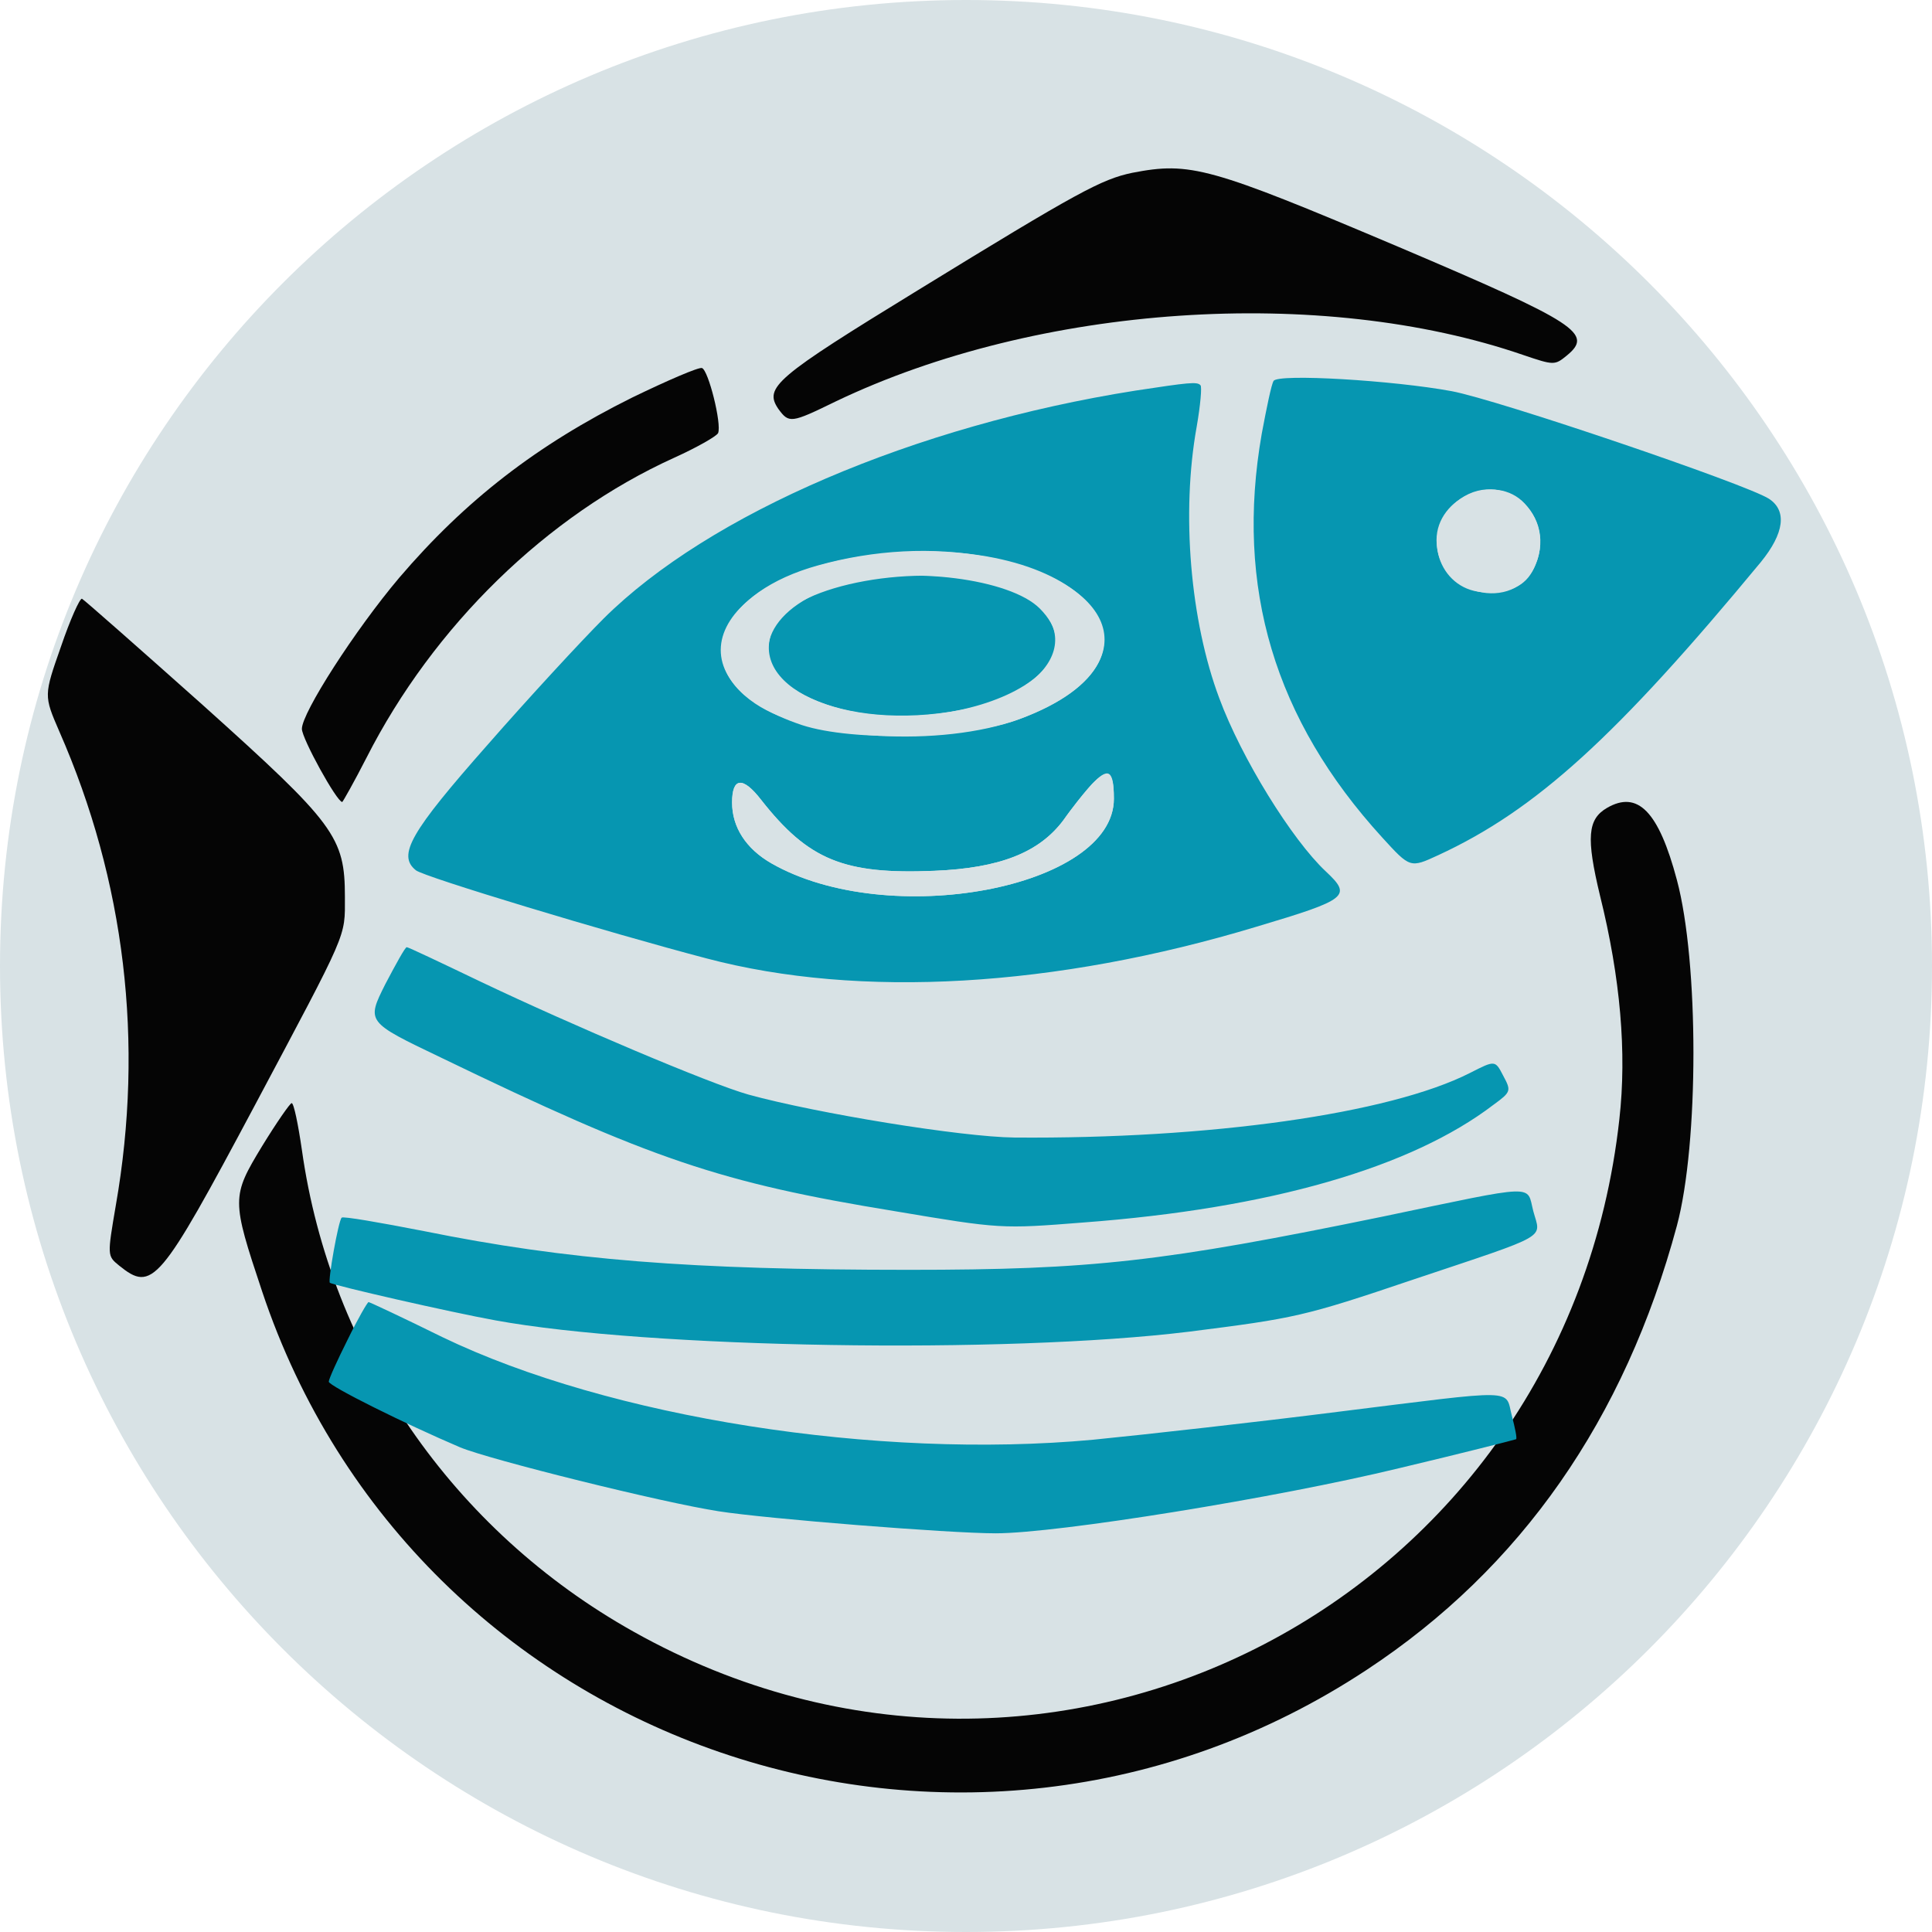
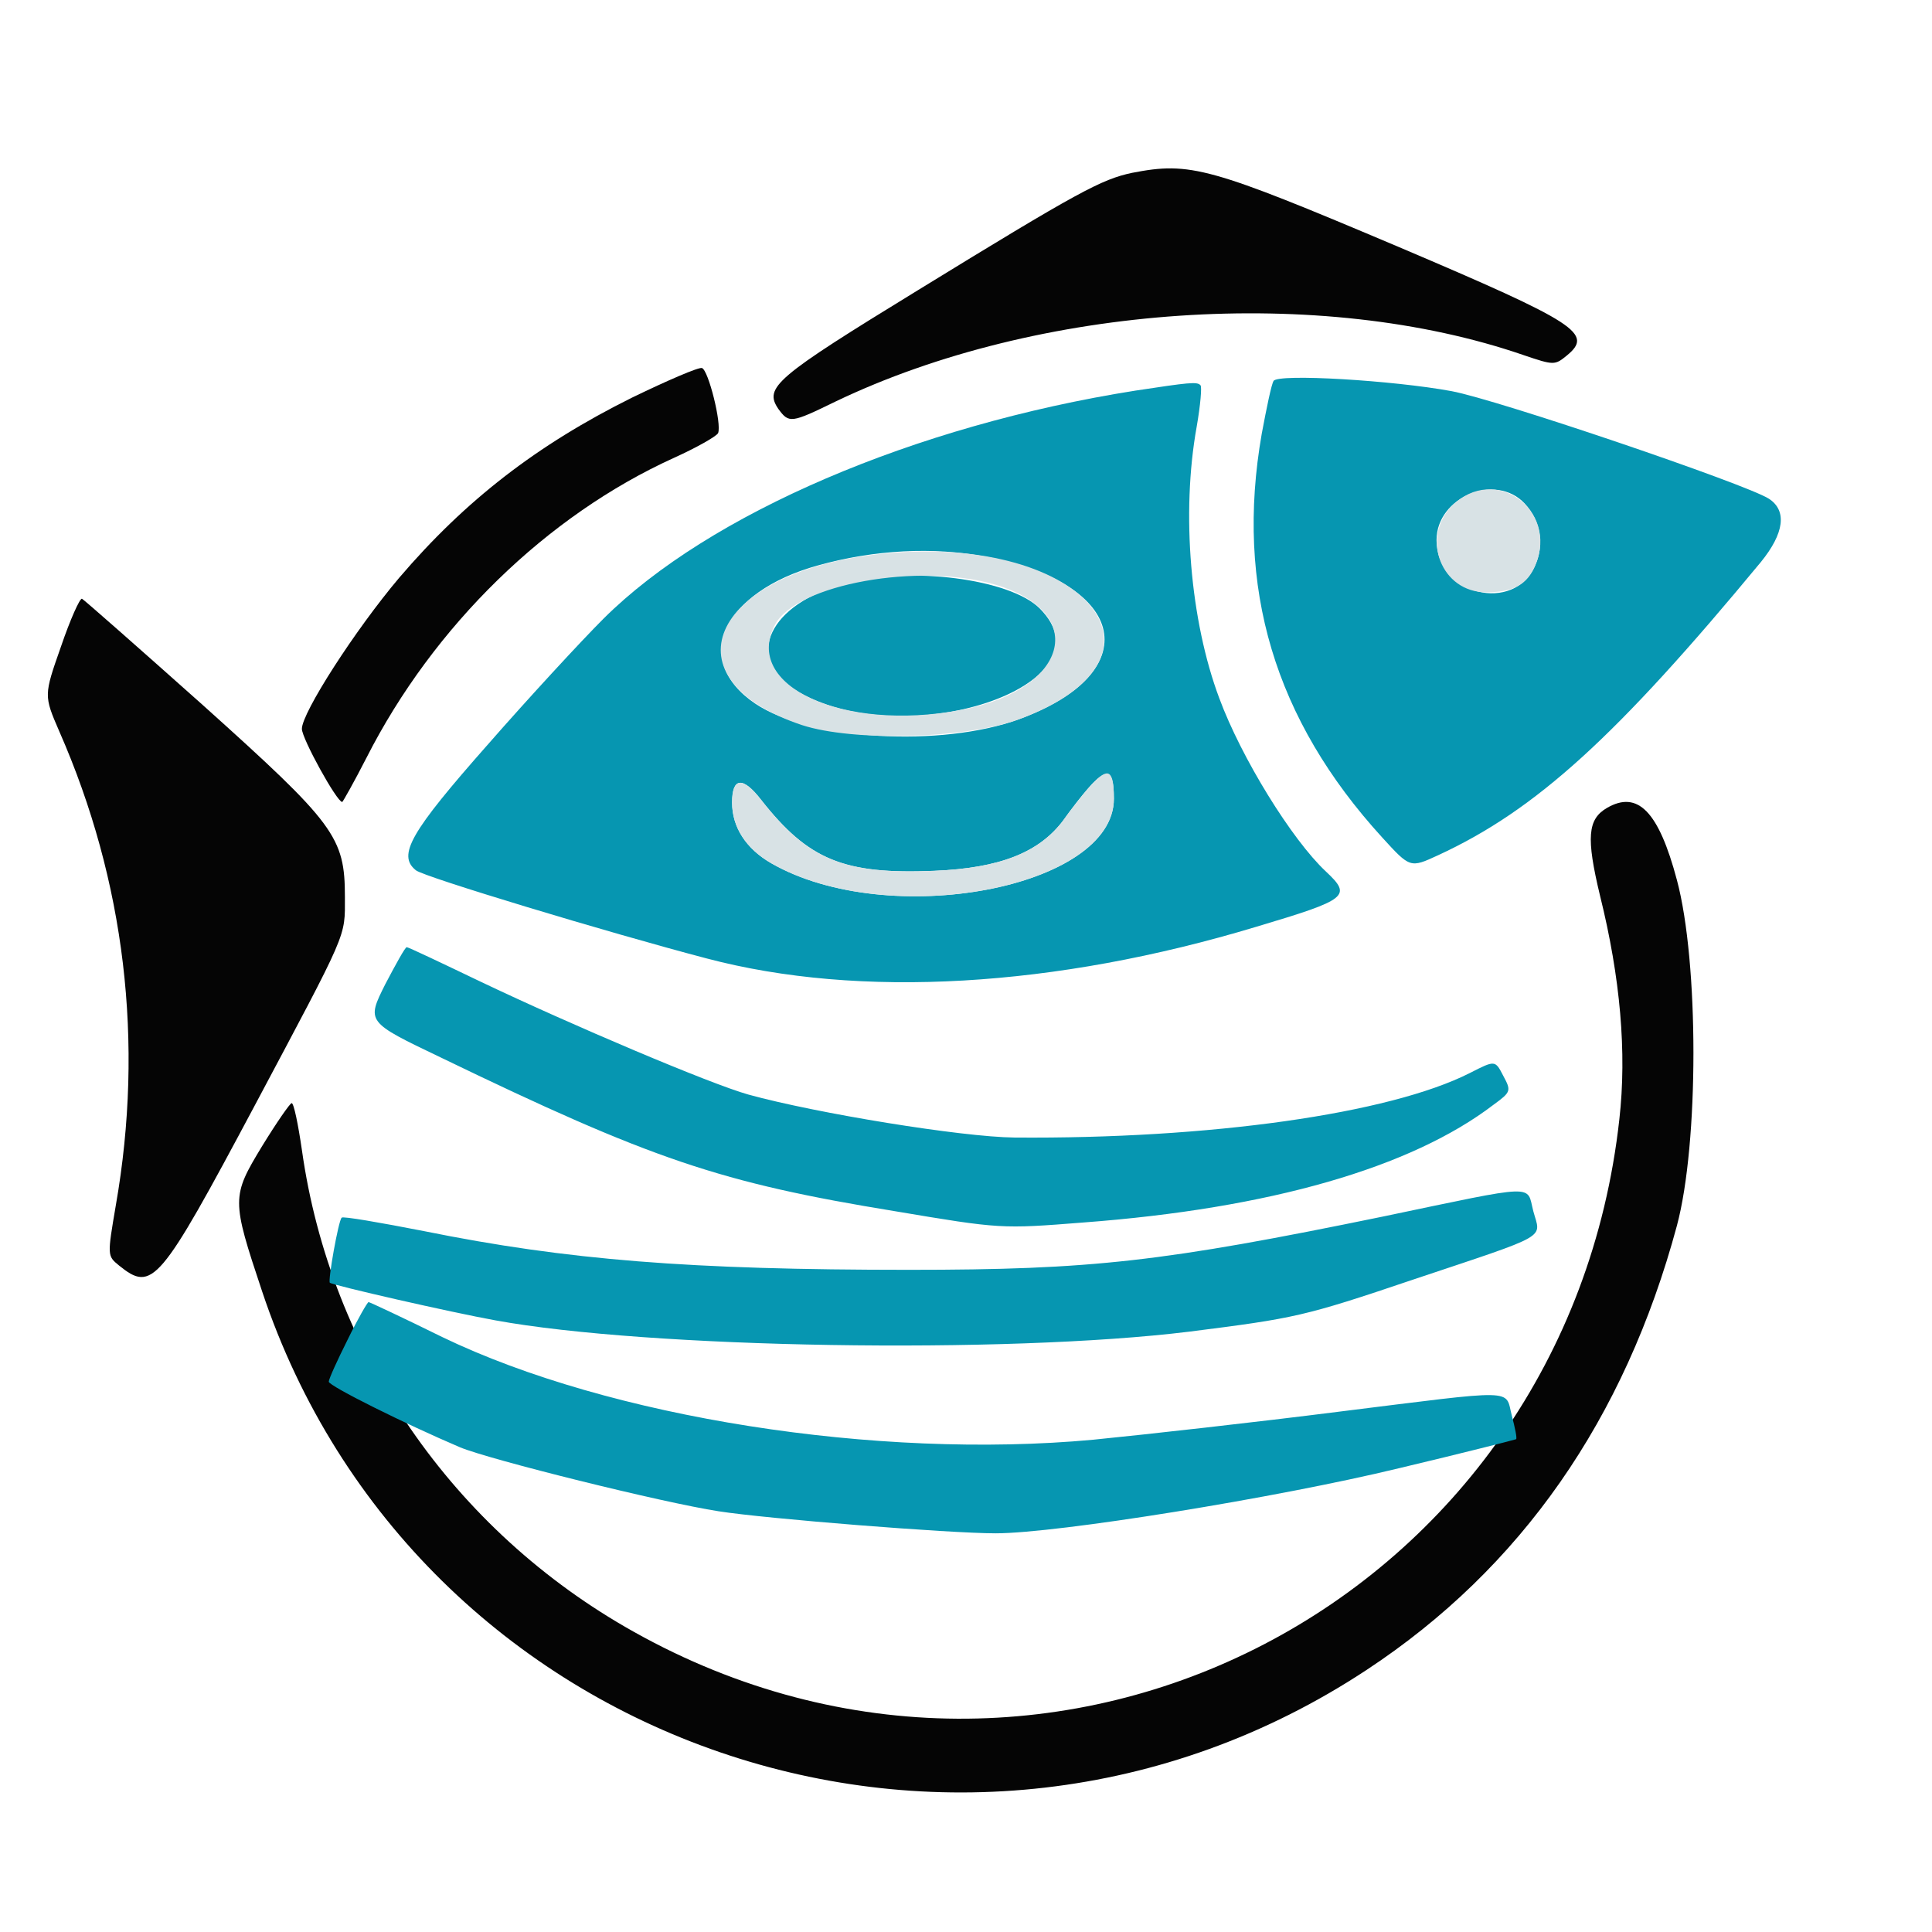
<svg xmlns="http://www.w3.org/2000/svg" viewBox="104.86 67.86 359.28 359.28">
-   <circle cx="284.5" cy="247.5" r="179.64" fill="#D8E2E5" />
-   <path fill="#050505" d="M315.40 100.00 c-5.70 1.20 -10.00 3.50 -39.80 21.80 -26.60 16.30 -28.70 18.10 -26.00 22.10 2.00 2.70 2.30 2.70 10.70 -1.40 37.60 -18.00 90.20 -21.60 127.90 -8.60 5.60 1.90 5.80 1.90 8.00 0.10 5.00 -4.10 2.20 -6.00 -31.20 -20.20 -35.20 -14.90 -38.80 -15.90 -49.60 -13.80 zM222.40 141.80 c-17.70 8.80 -31.00 19.10 -43.30 33.50 -8.20 9.70 -18.10 25.10 -18.10 28.10 0.00 1.80 6.50 13.60 7.50 13.60 0.10 -0.00 2.20 -3.70 4.50 -8.20 12.50 -24.60 33.60 -45.10 57.20 -55.80 4.20 -1.90 7.90 -4.00 8.20 -4.60 0.70 -1.70 -1.80 -11.70 -3.00 -12.10 -0.60 -0.20 -6.40 2.30 -13.00 5.50 zM116.20 188.10 c-3.20 9.10 -3.20 9.10 -0.30 15.80 12.20 27.80 15.80 57.80 10.50 88.10 -1.60 9.40 -1.60 9.40 0.60 11.20 6.20 5.00 7.50 3.50 25.20 -29.70 17.50 -32.90 16.80 -31.20 16.80 -38.80 0.00 -11.20 -1.80 -13.60 -26.40 -35.70 -12.00 -10.70 -22.10 -19.60 -22.50 -19.80 -0.40 -0.10 -2.20 3.90 -3.90 8.90 zM403.70 218.10 c-3.60 2.10 -3.90 5.50 -1.30 16.30 3.80 15.30 5.00 29.20 3.60 41.60 -9.90 89.50 -105.20 139.10 -183.30 95.30 -33.60 -18.80 -56.40 -51.90 -61.70 -89.60 -0.70 -4.80 -1.50 -8.70 -1.90 -8.70 -0.30 -0.00 -2.80 3.60 -5.50 8.00 -5.70 9.40 -5.70 9.90 0.00 27.00 28.40 85.10 130.20 120.00 205.40 70.40 28.70 -18.90 48.00 -46.60 57.70 -82.60 4.10 -15.30 4.10 -49.00 0.00 -64.30 -3.40 -12.80 -7.30 -16.70 -13.00 -13.40 z" />
+   <style>
+     .ink { fill: #050505; }
+     .detail { fill: #D8E2E5; }
+     @media (prefers-color-scheme: dark) {
+       .ink { fill: #E6EDF0; }
+       .detail { fill: #0B1013; }
+     }
+   </style>
+   <path class="ink" d="M315.40 100.00 c-5.70 1.20 -10.00 3.50 -39.80 21.80 -26.60 16.30 -28.70 18.10 -26.00 22.10 2.00 2.70 2.30 2.70 10.70 -1.40 37.60 -18.00 90.20 -21.60 127.90 -8.60 5.60 1.90 5.80 1.90 8.00 0.10 5.00 -4.10 2.20 -6.00 -31.20 -20.20 -35.20 -14.90 -38.80 -15.90 -49.60 -13.80 zM222.40 141.80 c-17.70 8.80 -31.00 19.10 -43.30 33.50 -8.20 9.70 -18.10 25.10 -18.10 28.10 0.00 1.80 6.50 13.60 7.50 13.60 0.10 -0.00 2.20 -3.70 4.50 -8.20 12.50 -24.60 33.60 -45.10 57.20 -55.80 4.20 -1.90 7.90 -4.00 8.20 -4.60 0.70 -1.70 -1.80 -11.70 -3.00 -12.10 -0.60 -0.20 -6.40 2.30 -13.00 5.50 zM116.20 188.10 c-3.20 9.10 -3.20 9.10 -0.30 15.80 12.20 27.80 15.80 57.80 10.50 88.10 -1.60 9.40 -1.60 9.40 0.60 11.20 6.20 5.00 7.50 3.50 25.20 -29.70 17.50 -32.90 16.80 -31.20 16.80 -38.80 0.00 -11.20 -1.80 -13.60 -26.40 -35.70 -12.00 -10.70 -22.10 -19.60 -22.50 -19.80 -0.40 -0.10 -2.20 3.90 -3.90 8.90 zM403.70 218.10 c-3.60 2.10 -3.90 5.50 -1.30 16.30 3.80 15.30 5.00 29.20 3.60 41.60 -9.90 89.50 -105.20 139.10 -183.30 95.30 -33.60 -18.80 -56.40 -51.90 -61.70 -89.60 -0.70 -4.80 -1.50 -8.70 -1.90 -8.70 -0.30 -0.00 -2.80 3.60 -5.50 8.00 -5.70 9.40 -5.70 9.90 0.00 27.00 28.40 85.10 130.20 120.00 205.40 70.40 28.70 -18.90 48.00 -46.60 57.70 -82.60 4.10 -15.30 4.10 -49.00 0.00 -64.30 -3.40 -12.80 -7.30 -16.70 -13.00 -13.40 z" />
  <path fill="#0696B1" d="M341.70 138.70 c-0.40 0.60 -1.30 5.00 -2.20 9.80 -5.00 28.60 2.40 53.20 22.40 75.10 5.20 5.70 5.20 5.70 10.40 3.30 18.20 -8.40 33.20 -22.10 60.00 -54.50 4.40 -5.40 4.90 -9.60 1.50 -11.80 -4.20 -2.70 -50.40 -18.40 -59.00 -20.00 -10.80 -2.00 -32.30 -3.30 -33.10 -1.90 zm46.70 22.80 c2.90 3.10 3.70 7.50 2.00 11.40 -3.90 9.20 -18.40 5.60 -18.40 -4.60 0.00 -8.00 11.00 -12.60 16.40 -6.80 zM316.00 140.50 c-41.10 6.50 -79.30 22.90 -98.90 42.40 -4.20 4.20 -13.90 14.70 -21.60 23.50 -14.30 16.20 -16.80 20.50 -13.30 23.30 1.40 1.20 35.80 11.60 54.10 16.40 28.40 7.50 64.80 5.40 102.20 -5.90 17.10 -5.10 17.80 -5.70 12.90 -10.30 -6.30 -5.90 -15.70 -21.10 -19.80 -32.20 -5.40 -14.40 -7.10 -34.40 -4.20 -50.50 0.70 -4.00 1.00 -7.50 0.70 -7.70 -0.60 -0.70 -2.20 -0.50 -12.10 1.00 zm-27.70 30.90 c26.40 5.10 29.70 21.50 6.10 30.20 -14.50 5.30 -39.00 3.90 -49.10 -2.90 -11.90 -8.00 -6.10 -20.80 11.70 -25.70 10.40 -2.90 21.40 -3.50 31.30 -1.60 zm23.70 45.00 c0.00 16.60 -41.90 24.50 -63.70 12.00 -4.70 -2.70 -7.30 -6.70 -7.30 -11.30 0.00 -4.70 2.00 -4.90 5.40 -0.50 8.80 11.20 15.40 13.90 32.20 13.20 12.20 -0.50 19.50 -3.40 24.00 -9.40 7.40 -10.20 9.40 -11.00 9.40 -4.00 zM262.00 176.40 c-14.10 3.70 -18.80 13.80 -9.40 19.70 20.10 12.40 59.90 -0.80 45.60 -15.10 -5.50 -5.50 -24.20 -7.90 -36.20 -4.60 zM176.50 250.90 c-3.50 7.00 -3.50 7.00 10.30 13.60 39.30 19.00 52.00 23.30 84.50 28.60 19.60 3.30 19.80 3.30 35.00 2.10 34.70 -2.60 61.00 -10.20 76.30 -21.90 3.30 -2.40 3.30 -2.60 1.80 -5.40 -1.50 -2.90 -1.50 -2.90 -6.20 -0.50 -15.00 7.60 -48.50 12.30 -84.70 12.00 -9.80 -0.10 -36.80 -4.50 -49.50 -8.00 -7.10 -2.00 -32.80 -12.90 -49.80 -21.00 -7.30 -3.50 -13.40 -6.40 -13.70 -6.40 -0.30 -0.00 -2.00 3.10 -4.00 6.90 zM362.00 294.10 c-40.90 8.40 -54.00 9.90 -88.10 9.90 -40.70 -0.00 -63.50 -1.80 -90.20 -7.20 -8.20 -1.60 -15.10 -2.80 -15.30 -2.50 -0.60 0.50 -2.60 11.80 -2.20 12.10 0.60 0.50 22.50 5.50 30.80 7.00 28.40 5.20 94.80 6.30 129.00 2.10 19.70 -2.50 21.30 -2.80 41.70 -9.70 25.70 -8.60 23.70 -7.50 22.30 -12.70 -1.30 -5.00 1.20 -5.10 -28.00 1.00 zM169.50 317.00 c-1.90 3.80 -3.50 7.30 -3.50 7.80 0.00 0.80 14.30 7.90 24.40 12.20 5.50 2.30 37.70 10.30 48.10 11.90 8.90 1.40 42.90 4.10 51.50 4.10 11.50 -0.00 52.30 -6.60 75.00 -12.10 11.80 -2.80 21.60 -5.30 21.80 -5.40 0.20 -0.20 -0.20 -2.10 -0.80 -4.40 -1.30 -5.00 1.50 -4.90 -32.30 -0.70 -15.00 1.90 -35.50 4.20 -45.60 5.20 -40.10 3.70 -89.90 -4.10 -121.00 -19.10 -7.30 -3.60 -13.50 -6.50 -13.70 -6.50 -0.20 -0.00 -2.00 3.10 -3.90 7.00 z" />
-   <path fill="#D8E2E5" d="M374.90 161.90 c-5.90 6.00 -2.00 16.10 6.30 16.10 5.10 -0.00 7.70 -1.40 9.20 -5.10 4.30 -10.30 -7.60 -18.80 -15.50 -11.00 zM267.50 171.00 c-30.70 3.70 -39.00 23.20 -13.50 31.70 9.50 3.10 30.30 2.60 40.40 -1.10 32.00 -11.80 11.40 -35.20 -26.90 -30.60 zm22.50 5.60 c17.50 5.20 13.50 19.60 -6.50 23.30 -21.90 4.10 -40.60 -4.50 -34.50 -15.90 4.00 -7.50 26.80 -11.60 41.00 -7.40 zM307.80 213.80 c-1.30 1.50 -3.70 4.40 -5.20 6.60 -4.50 6.00 -11.80 8.90 -24.00 9.40 -16.80 0.70 -23.40 -2.00 -32.20 -13.20 -3.40 -4.40 -5.40 -4.20 -5.40 0.50 0.00 4.60 2.60 8.60 7.30 11.30 21.80 12.50 63.70 4.60 63.70 -12.00 0.00 -5.40 -1.00 -6.00 -4.20 -2.60 z" />
+   <path class="detail" d="M374.90 161.90 c-5.90 6.00 -2.00 16.10 6.30 16.10 5.10 -0.00 7.70 -1.40 9.20 -5.10 4.30 -10.30 -7.60 -18.80 -15.50 -11.00 zM267.50 171.00 c-30.70 3.70 -39.00 23.20 -13.50 31.70 9.50 3.10 30.30 2.60 40.40 -1.10 32.00 -11.80 11.40 -35.20 -26.90 -30.60 zm22.50 5.60 c17.50 5.20 13.50 19.60 -6.50 23.30 -21.90 4.10 -40.60 -4.50 -34.50 -15.90 4.00 -7.50 26.80 -11.60 41.00 -7.40 zM307.80 213.80 c-1.30 1.50 -3.70 4.40 -5.20 6.60 -4.50 6.00 -11.80 8.90 -24.00 9.40 -16.80 0.70 -23.40 -2.00 -32.20 -13.20 -3.40 -4.40 -5.40 -4.20 -5.40 0.50 0.00 4.60 2.60 8.60 7.30 11.30 21.80 12.50 63.70 4.60 63.70 -12.00 0.00 -5.40 -1.00 -6.00 -4.20 -2.60 z" />
</svg>
